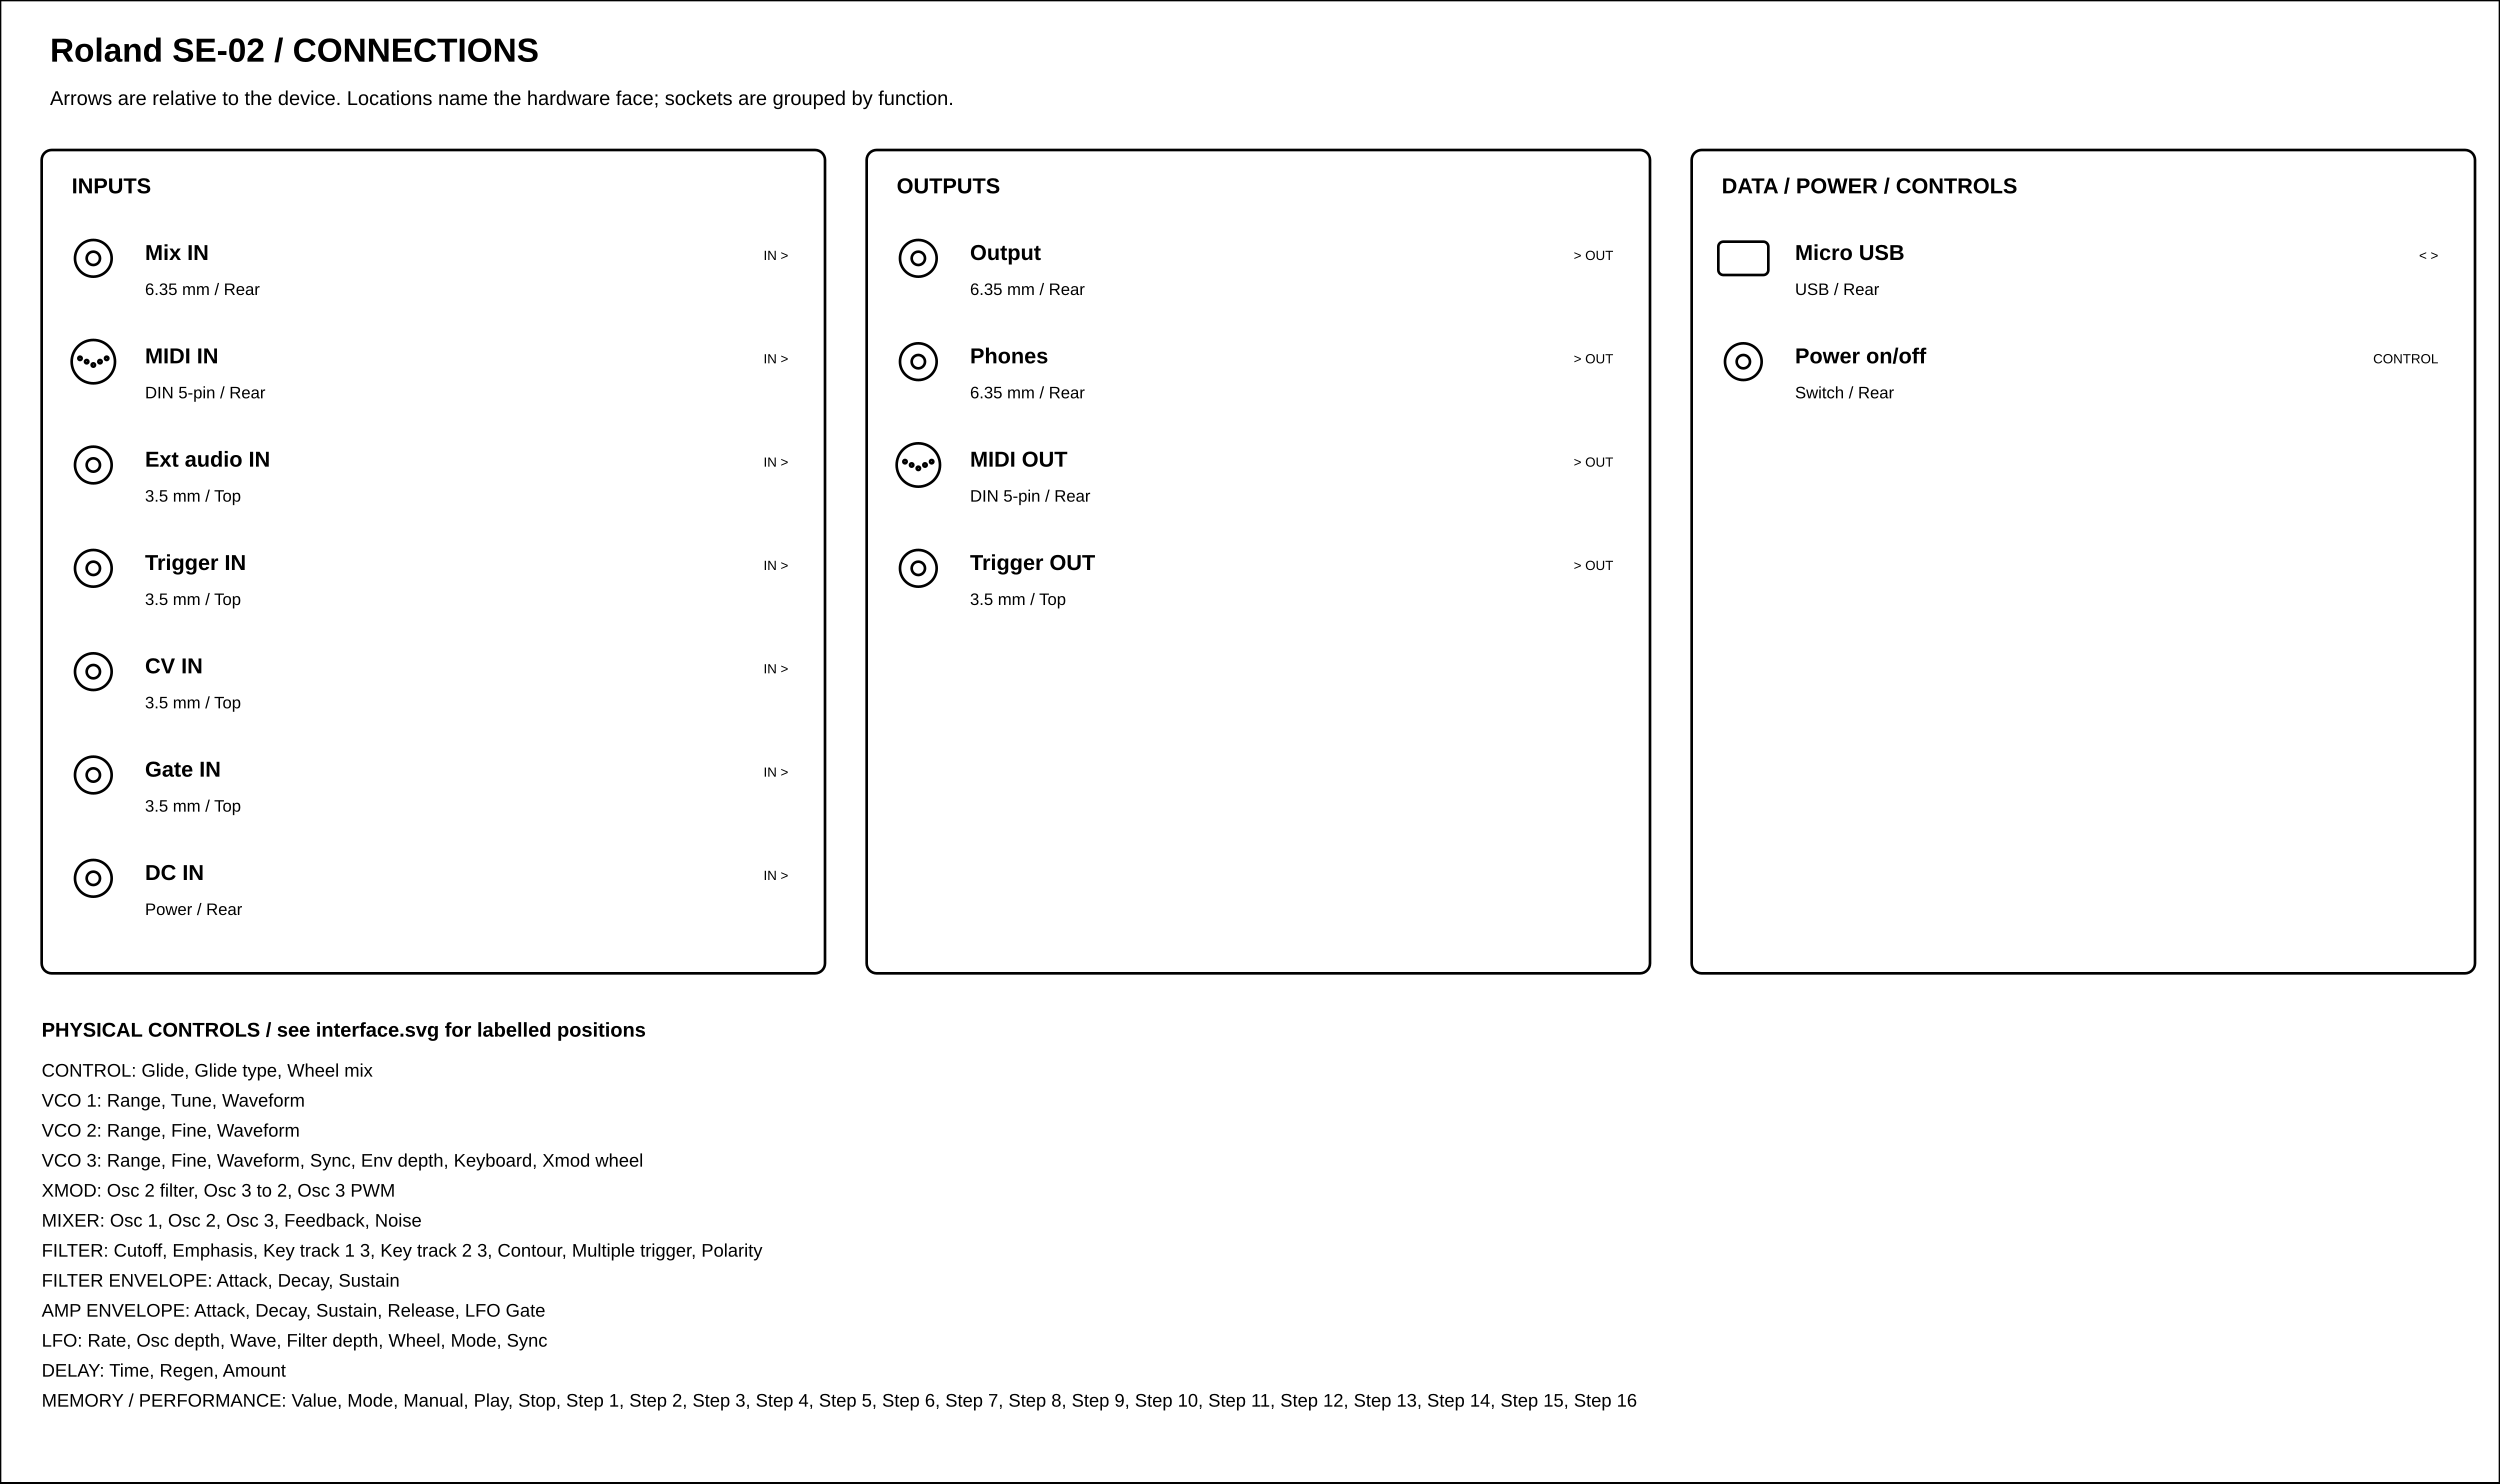
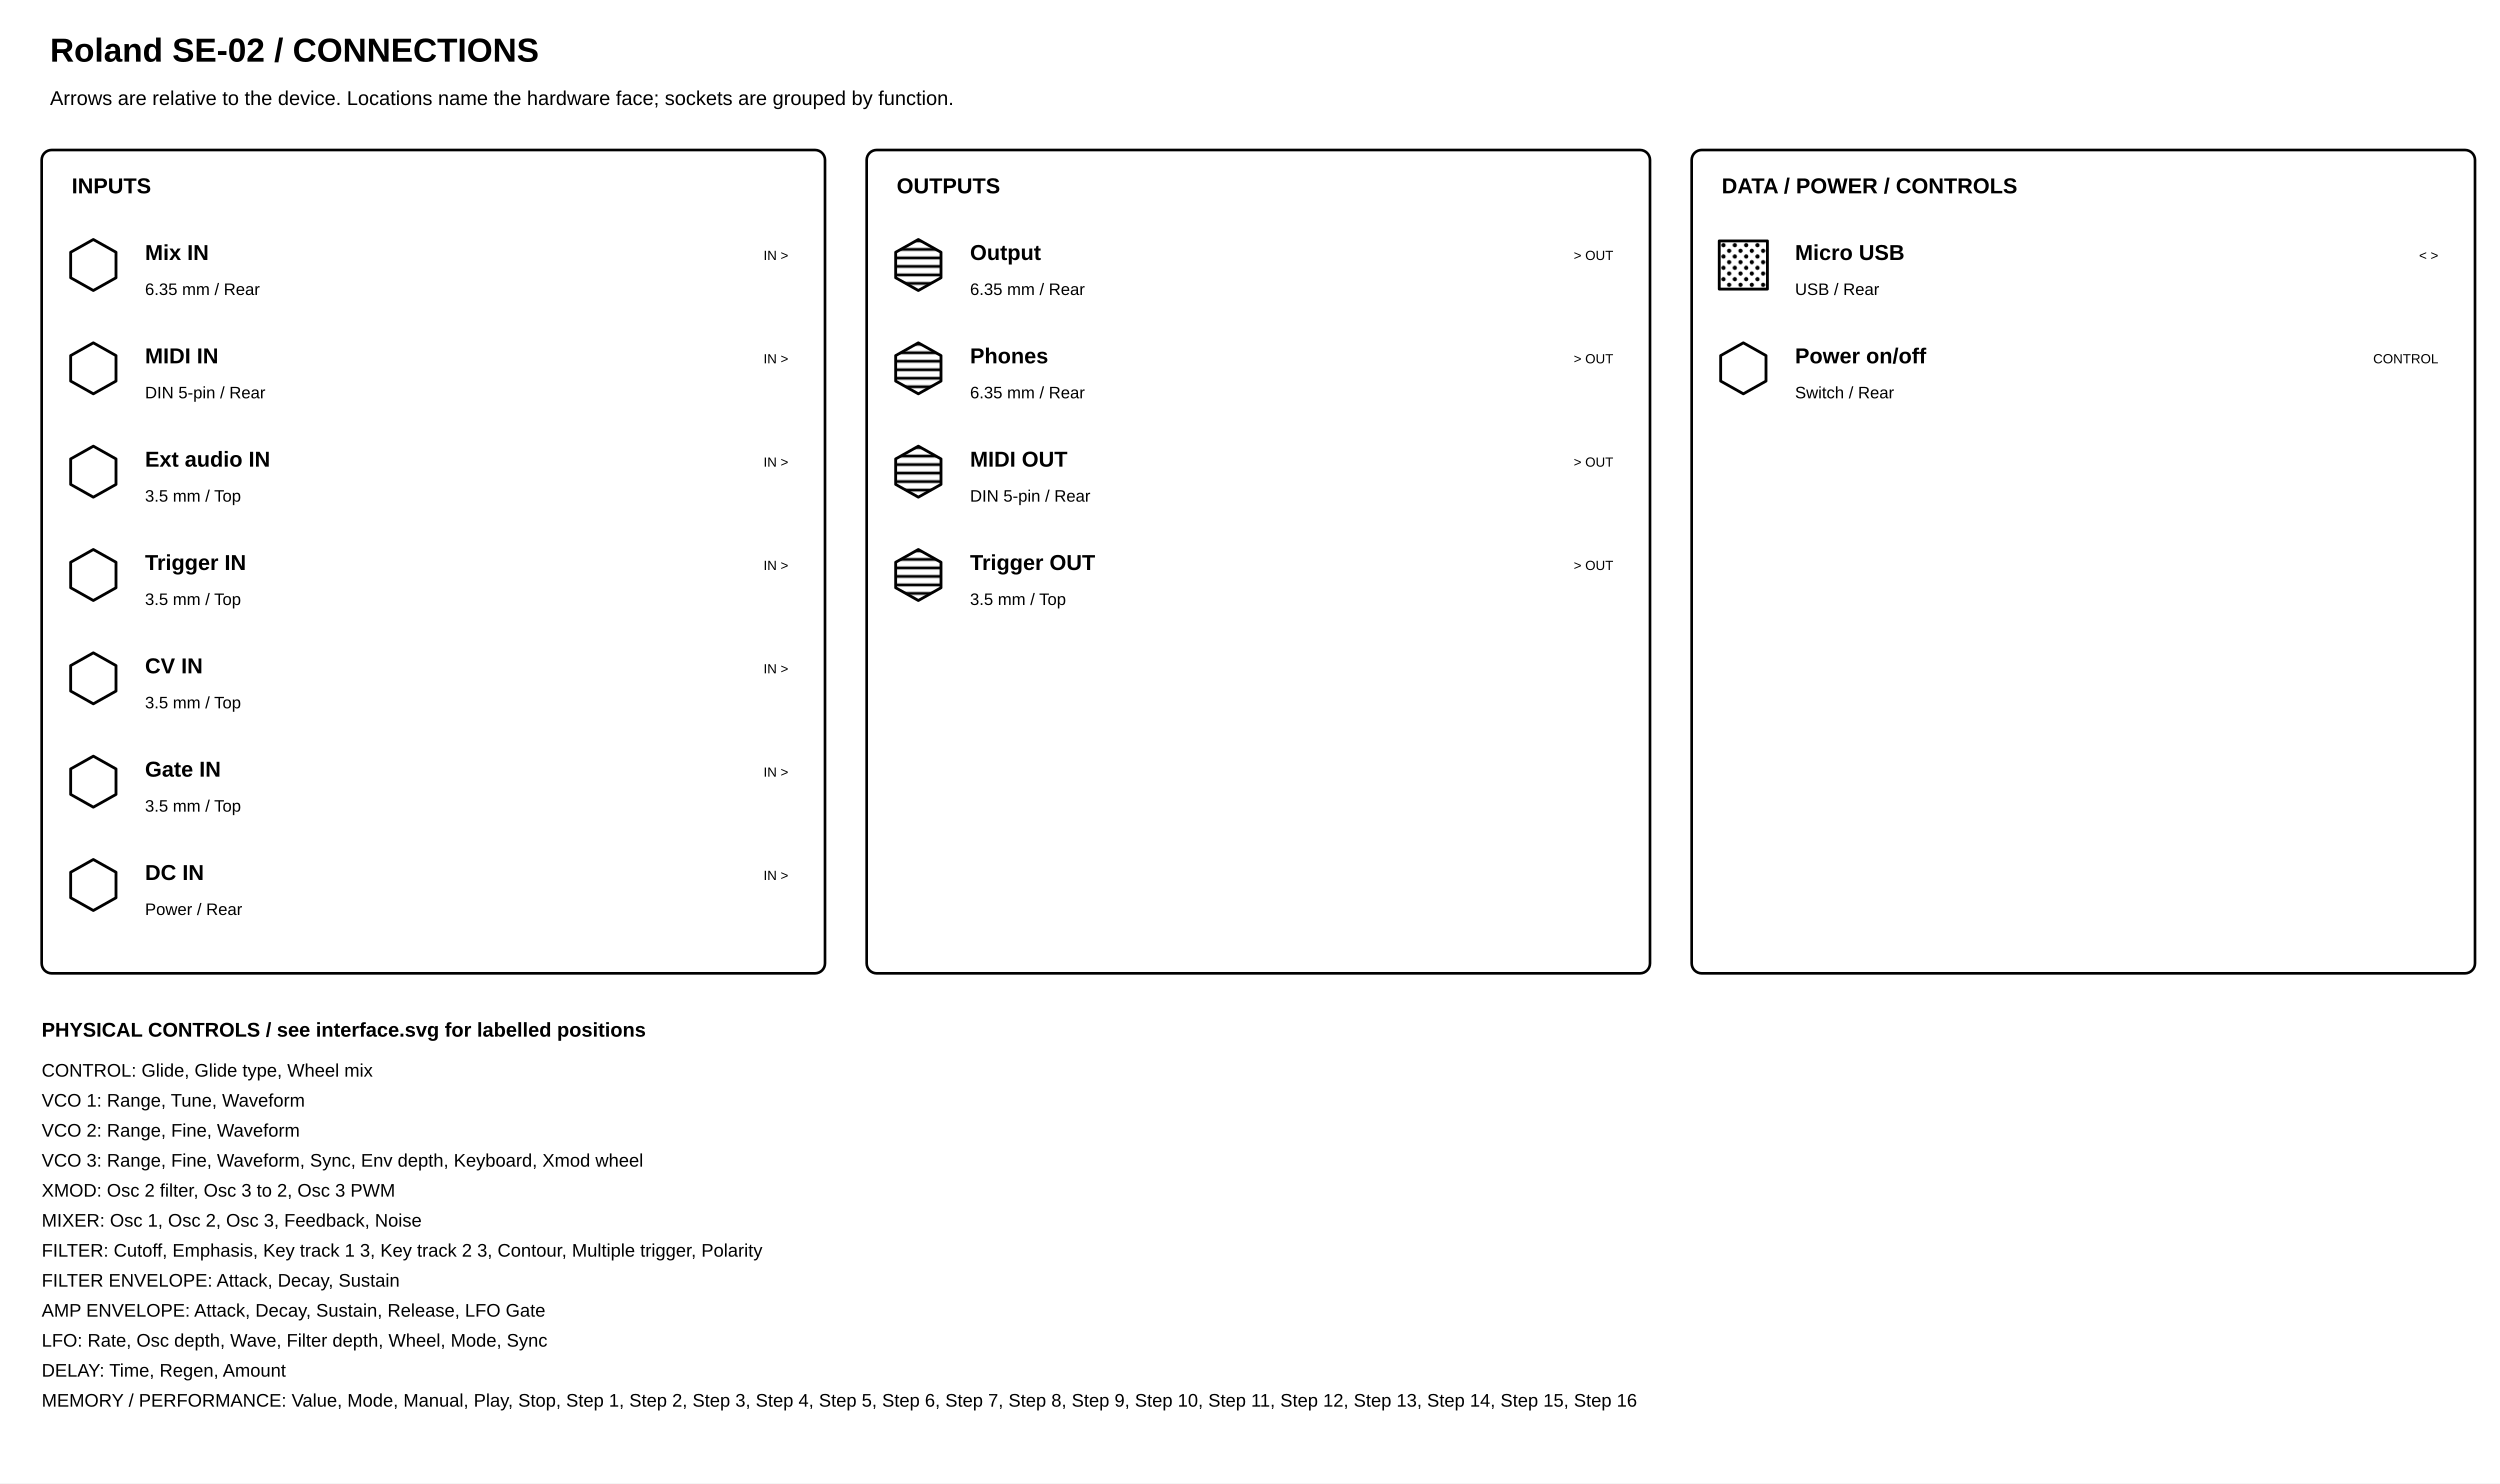
<svg xmlns="http://www.w3.org/2000/svg" viewBox="0 0 1500 890" role="img" aria-labelledby="title description">
+   <defs>
+     <pattern id="tactile-stripes" width="6" height="6" patternUnits="userSpaceOnUse">
+       <rect width="6" height="6" fill="#fff" />
+       <path d="M0 3H6" stroke="#000" stroke-width="2" />
+     </pattern>
+     <pattern id="tactile-dots" width="8" height="8" patternUnits="userSpaceOnUse">
+       <rect width="8" height="8" fill="#fff" />
+       <circle cx="2" cy="2" r="1.5" fill="#000" />
+       <circle cx="6" cy="6" r="1.5" fill="#000" />
+     </pattern>
+   </defs>
  <style>text{font-family:Arial,Helvetica,sans-serif;fill:#000;stroke:none}.line{fill:#fff;stroke:#000;stroke-width:1.6;stroke-linejoin:round;stroke-linecap:round}.thin{fill:none;stroke:#000;stroke-width:1;stroke-linejoin:round;stroke-linecap:round}</style>
-   <rect x="0" y="0" width="1500" height="890" class="line" fill="#fff" stroke="none" stroke-width="1.6" />
+   <rect x="0" y="0" width="1500" height="890" fill="#fff" stroke="none" stroke-width="1.6" />
  <text x="30" y="37" fill="#000" font-family="Arial,Helvetica,sans-serif" font-size="20" text-anchor="start" font-weight="bold">Roland SE-02 / CONNECTIONS</text>
  <text x="30" y="63" fill="#000" font-family="Arial,Helvetica,sans-serif" font-size="12" text-anchor="start">Arrows are relative to the device. Locations name the hardware face; sockets are grouped by function.</text>
-   <rect x="25" y="90" width="470" height="494" class="line" fill="#fff" stroke="#000" stroke-width="1.6" rx="6" />
+   <rect x="25" y="90" width="470" height="494" fill="#fff" stroke="#000" stroke-width="1.6" rx="6" />
  <text x="43" y="116" fill="#000" font-family="Arial,Helvetica,sans-serif" font-size="13" text-anchor="start" font-weight="bold">INPUTS</text>
  <g id="port-0-1" aria-label="Mix IN" data-direction="input">
-     <circle cx="56" cy="155" r="11" class="line" fill="#fff" stroke="#000" stroke-width="1.6" />
-     <circle cx="56" cy="155" r="4" class="line" fill="#fff" stroke="#000" stroke-width="1.6" />
+     <svg data-symbol="input" x="39.000" y="142.000" width="34.000" height="34.000" viewBox="0 0 40 40">
+       <g fill="none" stroke="#000" stroke-width="2" stroke-linejoin="round">
+         <polygon points="20,2 36,11 36,29 20,38 4,29 4,11" fill="#fff" />
+       </g>
+     </svg>
    <text x="87" y="156" fill="#000" font-family="Arial,Helvetica,sans-serif" font-size="13" text-anchor="start" font-weight="bold">Mix IN</text>
    <text x="87" y="177" fill="#000" font-family="Arial,Helvetica,sans-serif" font-size="10" text-anchor="start">6.35 mm / Rear</text>
    <text x="473" y="156" fill="#000" font-family="Arial,Helvetica,sans-serif" font-size="8" text-anchor="end">IN &gt;</text>
  </g>
  <g id="port-0-2" aria-label="MIDI IN" data-direction="input">
-     <circle cx="56" cy="217" r="13" class="line" fill="#fff" stroke="#000" stroke-width="1.6" />
-     <circle cx="48" cy="215" r="1" class="line" fill="#fff" stroke="#000" stroke-width="1.6" />
-     <circle cx="52" cy="217" r="1" class="line" fill="#fff" stroke="#000" stroke-width="1.6" />
-     <circle cx="56" cy="219" r="1" class="line" fill="#fff" stroke="#000" stroke-width="1.6" />
-     <circle cx="60" cy="217" r="1" class="line" fill="#fff" stroke="#000" stroke-width="1.6" />
-     <circle cx="64" cy="215" r="1" class="line" fill="#fff" stroke="#000" stroke-width="1.6" />
+     <svg data-symbol="input" x="39.000" y="204.000" width="34.000" height="34.000" viewBox="0 0 40 40">
+       <g fill="none" stroke="#000" stroke-width="2" stroke-linejoin="round">
+         <polygon points="20,2 36,11 36,29 20,38 4,29 4,11" fill="#fff" />
+       </g>
+     </svg>
    <text x="87" y="218" fill="#000" font-family="Arial,Helvetica,sans-serif" font-size="13" text-anchor="start" font-weight="bold">MIDI IN</text>
    <text x="87" y="239" fill="#000" font-family="Arial,Helvetica,sans-serif" font-size="10" text-anchor="start">DIN 5-pin / Rear</text>
    <text x="473" y="218" fill="#000" font-family="Arial,Helvetica,sans-serif" font-size="8" text-anchor="end">IN &gt;</text>
  </g>
  <g id="port-0-3" aria-label="Ext audio IN" data-direction="input">
-     <circle cx="56" cy="279" r="11" class="line" fill="#fff" stroke="#000" stroke-width="1.6" />
-     <circle cx="56" cy="279" r="4" class="line" fill="#fff" stroke="#000" stroke-width="1.6" />
+     <svg data-symbol="input" x="39.000" y="266.000" width="34.000" height="34.000" viewBox="0 0 40 40">
+       <g fill="none" stroke="#000" stroke-width="2" stroke-linejoin="round">
+         <polygon points="20,2 36,11 36,29 20,38 4,29 4,11" fill="#fff" />
+       </g>
+     </svg>
    <text x="87" y="280" fill="#000" font-family="Arial,Helvetica,sans-serif" font-size="13" text-anchor="start" font-weight="bold">Ext audio IN</text>
    <text x="87" y="301" fill="#000" font-family="Arial,Helvetica,sans-serif" font-size="10" text-anchor="start">3.5 mm / Top</text>
    <text x="473" y="280" fill="#000" font-family="Arial,Helvetica,sans-serif" font-size="8" text-anchor="end">IN &gt;</text>
  </g>
  <g id="port-0-4" aria-label="Trigger IN" data-direction="input">
-     <circle cx="56" cy="341" r="11" class="line" fill="#fff" stroke="#000" stroke-width="1.6" />
-     <circle cx="56" cy="341" r="4" class="line" fill="#fff" stroke="#000" stroke-width="1.6" />
+     <svg data-symbol="input" x="39.000" y="328.000" width="34.000" height="34.000" viewBox="0 0 40 40">
+       <g fill="none" stroke="#000" stroke-width="2" stroke-linejoin="round">
+         <polygon points="20,2 36,11 36,29 20,38 4,29 4,11" fill="#fff" />
+       </g>
+     </svg>
    <text x="87" y="342" fill="#000" font-family="Arial,Helvetica,sans-serif" font-size="13" text-anchor="start" font-weight="bold">Trigger IN</text>
    <text x="87" y="363" fill="#000" font-family="Arial,Helvetica,sans-serif" font-size="10" text-anchor="start">3.5 mm / Top</text>
    <text x="473" y="342" fill="#000" font-family="Arial,Helvetica,sans-serif" font-size="8" text-anchor="end">IN &gt;</text>
  </g>
  <g id="port-0-5" aria-label="CV IN" data-direction="input">
-     <circle cx="56" cy="403" r="11" class="line" fill="#fff" stroke="#000" stroke-width="1.6" />
-     <circle cx="56" cy="403" r="4" class="line" fill="#fff" stroke="#000" stroke-width="1.6" />
+     <svg data-symbol="input" x="39.000" y="390.000" width="34.000" height="34.000" viewBox="0 0 40 40">
+       <g fill="none" stroke="#000" stroke-width="2" stroke-linejoin="round">
+         <polygon points="20,2 36,11 36,29 20,38 4,29 4,11" fill="#fff" />
+       </g>
+     </svg>
    <text x="87" y="404" fill="#000" font-family="Arial,Helvetica,sans-serif" font-size="13" text-anchor="start" font-weight="bold">CV IN</text>
    <text x="87" y="425" fill="#000" font-family="Arial,Helvetica,sans-serif" font-size="10" text-anchor="start">3.5 mm / Top</text>
    <text x="473" y="404" fill="#000" font-family="Arial,Helvetica,sans-serif" font-size="8" text-anchor="end">IN &gt;</text>
  </g>
  <g id="port-0-6" aria-label="Gate IN" data-direction="input">
-     <circle cx="56" cy="465" r="11" class="line" fill="#fff" stroke="#000" stroke-width="1.6" />
-     <circle cx="56" cy="465" r="4" class="line" fill="#fff" stroke="#000" stroke-width="1.6" />
+     <svg data-symbol="input" x="39.000" y="452.000" width="34.000" height="34.000" viewBox="0 0 40 40">
+       <g fill="none" stroke="#000" stroke-width="2" stroke-linejoin="round">
+         <polygon points="20,2 36,11 36,29 20,38 4,29 4,11" fill="#fff" />
+       </g>
+     </svg>
    <text x="87" y="466" fill="#000" font-family="Arial,Helvetica,sans-serif" font-size="13" text-anchor="start" font-weight="bold">Gate IN</text>
    <text x="87" y="487" fill="#000" font-family="Arial,Helvetica,sans-serif" font-size="10" text-anchor="start">3.5 mm / Top</text>
    <text x="473" y="466" fill="#000" font-family="Arial,Helvetica,sans-serif" font-size="8" text-anchor="end">IN &gt;</text>
  </g>
  <g id="port-0-7" aria-label="DC IN" data-direction="input">
-     <circle cx="56" cy="527" r="11" class="line" fill="#fff" stroke="#000" stroke-width="1.6" />
-     <circle cx="56" cy="527" r="4" class="line" fill="#fff" stroke="#000" stroke-width="1.6" />
+     <svg data-symbol="input" x="39.000" y="514.000" width="34.000" height="34.000" viewBox="0 0 40 40">
+       <g fill="none" stroke="#000" stroke-width="2" stroke-linejoin="round">
+         <polygon points="20,2 36,11 36,29 20,38 4,29 4,11" fill="#fff" />
+       </g>
+     </svg>
    <text x="87" y="528" fill="#000" font-family="Arial,Helvetica,sans-serif" font-size="13" text-anchor="start" font-weight="bold">DC IN</text>
    <text x="87" y="549" fill="#000" font-family="Arial,Helvetica,sans-serif" font-size="10" text-anchor="start">Power / Rear</text>
    <text x="473" y="528" fill="#000" font-family="Arial,Helvetica,sans-serif" font-size="8" text-anchor="end">IN &gt;</text>
  </g>
-   <rect x="520" y="90" width="470" height="494" class="line" fill="#fff" stroke="#000" stroke-width="1.6" rx="6" />
+   <rect x="520" y="90" width="470" height="494" fill="#fff" stroke="#000" stroke-width="1.6" rx="6" />
  <text x="538" y="116" fill="#000" font-family="Arial,Helvetica,sans-serif" font-size="13" text-anchor="start" font-weight="bold">OUTPUTS</text>
  <g id="port-1-1" aria-label="Output" data-direction="output">
-     <circle cx="551" cy="155" r="11" class="line" fill="#fff" stroke="#000" stroke-width="1.6" />
-     <circle cx="551" cy="155" r="4" class="line" fill="#fff" stroke="#000" stroke-width="1.6" />
+     <svg data-symbol="output" x="534.000" y="142.000" width="34.000" height="34.000" viewBox="0 0 40 40">
+       <g fill="none" stroke="#000" stroke-width="2" stroke-linejoin="round">
+         <polygon points="20,2 36,11 36,29 20,38 4,29 4,11" fill="url(#tactile-stripes)" />
+       </g>
+     </svg>
    <text x="582" y="156" fill="#000" font-family="Arial,Helvetica,sans-serif" font-size="13" text-anchor="start" font-weight="bold">Output</text>
    <text x="582" y="177" fill="#000" font-family="Arial,Helvetica,sans-serif" font-size="10" text-anchor="start">6.35 mm / Rear</text>
    <text x="968" y="156" fill="#000" font-family="Arial,Helvetica,sans-serif" font-size="8" text-anchor="end">&gt; OUT</text>
  </g>
  <g id="port-1-2" aria-label="Phones" data-direction="output">
-     <circle cx="551" cy="217" r="11" class="line" fill="#fff" stroke="#000" stroke-width="1.6" />
-     <circle cx="551" cy="217" r="4" class="line" fill="#fff" stroke="#000" stroke-width="1.6" />
+     <svg data-symbol="output" x="534.000" y="204.000" width="34.000" height="34.000" viewBox="0 0 40 40">
+       <g fill="none" stroke="#000" stroke-width="2" stroke-linejoin="round">
+         <polygon points="20,2 36,11 36,29 20,38 4,29 4,11" fill="url(#tactile-stripes)" />
+       </g>
+     </svg>
    <text x="582" y="218" fill="#000" font-family="Arial,Helvetica,sans-serif" font-size="13" text-anchor="start" font-weight="bold">Phones</text>
    <text x="582" y="239" fill="#000" font-family="Arial,Helvetica,sans-serif" font-size="10" text-anchor="start">6.35 mm / Rear</text>
    <text x="968" y="218" fill="#000" font-family="Arial,Helvetica,sans-serif" font-size="8" text-anchor="end">&gt; OUT</text>
  </g>
  <g id="port-1-3" aria-label="MIDI OUT" data-direction="output">
-     <circle cx="551" cy="279" r="13" class="line" fill="#fff" stroke="#000" stroke-width="1.6" />
-     <circle cx="543" cy="277" r="1" class="line" fill="#fff" stroke="#000" stroke-width="1.6" />
-     <circle cx="547" cy="279" r="1" class="line" fill="#fff" stroke="#000" stroke-width="1.6" />
-     <circle cx="551" cy="281" r="1" class="line" fill="#fff" stroke="#000" stroke-width="1.6" />
-     <circle cx="555" cy="279" r="1" class="line" fill="#fff" stroke="#000" stroke-width="1.6" />
-     <circle cx="559" cy="277" r="1" class="line" fill="#fff" stroke="#000" stroke-width="1.6" />
+     <svg data-symbol="output" x="534.000" y="266.000" width="34.000" height="34.000" viewBox="0 0 40 40">
+       <g fill="none" stroke="#000" stroke-width="2" stroke-linejoin="round">
+         <polygon points="20,2 36,11 36,29 20,38 4,29 4,11" fill="url(#tactile-stripes)" />
+       </g>
+     </svg>
    <text x="582" y="280" fill="#000" font-family="Arial,Helvetica,sans-serif" font-size="13" text-anchor="start" font-weight="bold">MIDI OUT</text>
    <text x="582" y="301" fill="#000" font-family="Arial,Helvetica,sans-serif" font-size="10" text-anchor="start">DIN 5-pin / Rear</text>
    <text x="968" y="280" fill="#000" font-family="Arial,Helvetica,sans-serif" font-size="8" text-anchor="end">&gt; OUT</text>
  </g>
  <g id="port-1-4" aria-label="Trigger OUT" data-direction="output">
-     <circle cx="551" cy="341" r="11" class="line" fill="#fff" stroke="#000" stroke-width="1.6" />
-     <circle cx="551" cy="341" r="4" class="line" fill="#fff" stroke="#000" stroke-width="1.6" />
+     <svg data-symbol="output" x="534.000" y="328.000" width="34.000" height="34.000" viewBox="0 0 40 40">
+       <g fill="none" stroke="#000" stroke-width="2" stroke-linejoin="round">
+         <polygon points="20,2 36,11 36,29 20,38 4,29 4,11" fill="url(#tactile-stripes)" />
+       </g>
+     </svg>
    <text x="582" y="342" fill="#000" font-family="Arial,Helvetica,sans-serif" font-size="13" text-anchor="start" font-weight="bold">Trigger OUT</text>
    <text x="582" y="363" fill="#000" font-family="Arial,Helvetica,sans-serif" font-size="10" text-anchor="start">3.5 mm / Top</text>
    <text x="968" y="342" fill="#000" font-family="Arial,Helvetica,sans-serif" font-size="8" text-anchor="end">&gt; OUT</text>
  </g>
-   <rect x="1015" y="90" width="470" height="494" class="line" fill="#fff" stroke="#000" stroke-width="1.6" rx="6" />
+   <rect x="1015" y="90" width="470" height="494" fill="#fff" stroke="#000" stroke-width="1.6" rx="6" />
  <text x="1033" y="116" fill="#000" font-family="Arial,Helvetica,sans-serif" font-size="13" text-anchor="start" font-weight="bold">DATA / POWER / CONTROLS</text>
  <g id="port-2-1" aria-label="Micro USB" data-direction="bidirectional">
-     <rect x="1031" y="145" width="30" height="20" class="line" fill="#fff" stroke="#000" stroke-width="1.6" rx="3" />
+     <svg data-symbol="bidirectional" x="1029.000" y="142.000" width="34.000" height="34.000" viewBox="0 0 40 40">
+       <g fill="none" stroke="#000" stroke-width="2" stroke-linejoin="round">
+         <rect x="3" y="3" width="34" height="34" fill="url(#tactile-dots)" />
+       </g>
+     </svg>
    <text x="1077" y="156" fill="#000" font-family="Arial,Helvetica,sans-serif" font-size="13" text-anchor="start" font-weight="bold">Micro USB</text>
    <text x="1077" y="177" fill="#000" font-family="Arial,Helvetica,sans-serif" font-size="10" text-anchor="start">USB / Rear</text>
    <text x="1463" y="156" fill="#000" font-family="Arial,Helvetica,sans-serif" font-size="8" text-anchor="end">&lt; &gt;</text>
  </g>
  <g id="port-2-2" aria-label="Power on/off" data-direction="control">
-     <circle cx="1046" cy="217" r="11" class="line" fill="#fff" stroke="#000" stroke-width="1.6" />
-     <circle cx="1046" cy="217" r="4" class="line" fill="#fff" stroke="#000" stroke-width="1.6" />
+     <svg data-symbol="input" x="1029.000" y="204.000" width="34.000" height="34.000" viewBox="0 0 40 40">
+       <g fill="none" stroke="#000" stroke-width="2" stroke-linejoin="round">
+         <polygon points="20,2 36,11 36,29 20,38 4,29 4,11" fill="#fff" />
+       </g>
+     </svg>
    <text x="1077" y="218" fill="#000" font-family="Arial,Helvetica,sans-serif" font-size="13" text-anchor="start" font-weight="bold">Power on/off</text>
    <text x="1077" y="239" fill="#000" font-family="Arial,Helvetica,sans-serif" font-size="10" text-anchor="start">Switch / Rear</text>
    <text x="1463" y="218" fill="#000" font-family="Arial,Helvetica,sans-serif" font-size="8" text-anchor="end">CONTROL</text>
  </g>
  <text x="25" y="622" fill="#000" font-family="Arial,Helvetica,sans-serif" font-size="12" text-anchor="start" font-weight="bold">PHYSICAL CONTROLS / see interface.svg for labelled positions</text>
  <text x="25" y="646" fill="#000" font-family="Arial,Helvetica,sans-serif" font-size="11" text-anchor="start">CONTROL: Glide, Glide type, Wheel mix</text>
  <text x="25" y="664" fill="#000" font-family="Arial,Helvetica,sans-serif" font-size="11" text-anchor="start">VCO 1: Range, Tune, Waveform</text>
  <text x="25" y="682" fill="#000" font-family="Arial,Helvetica,sans-serif" font-size="11" text-anchor="start">VCO 2: Range, Fine, Waveform</text>
  <text x="25" y="700" fill="#000" font-family="Arial,Helvetica,sans-serif" font-size="11" text-anchor="start">VCO 3: Range, Fine, Waveform, Sync, Env depth, Keyboard, Xmod wheel</text>
  <text x="25" y="718" fill="#000" font-family="Arial,Helvetica,sans-serif" font-size="11" text-anchor="start">XMOD: Osc 2 filter, Osc 3 to 2, Osc 3 PWM</text>
  <text x="25" y="736" fill="#000" font-family="Arial,Helvetica,sans-serif" font-size="11" text-anchor="start">MIXER: Osc 1, Osc 2, Osc 3, Feedback, Noise</text>
  <text x="25" y="754" fill="#000" font-family="Arial,Helvetica,sans-serif" font-size="11" text-anchor="start">FILTER: Cutoff, Emphasis, Key track 1 3, Key track 2 3, Contour, Multiple trigger, Polarity</text>
  <text x="25" y="772" fill="#000" font-family="Arial,Helvetica,sans-serif" font-size="11" text-anchor="start">FILTER ENVELOPE: Attack, Decay, Sustain</text>
  <text x="25" y="790" fill="#000" font-family="Arial,Helvetica,sans-serif" font-size="11" text-anchor="start">AMP ENVELOPE: Attack, Decay, Sustain, Release, LFO Gate</text>
  <text x="25" y="808" fill="#000" font-family="Arial,Helvetica,sans-serif" font-size="11" text-anchor="start">LFO: Rate, Osc depth, Wave, Filter depth, Wheel, Mode, Sync</text>
  <text x="25" y="826" fill="#000" font-family="Arial,Helvetica,sans-serif" font-size="11" text-anchor="start">DELAY: Time, Regen, Amount</text>
  <text x="25" y="844" fill="#000" font-family="Arial,Helvetica,sans-serif" font-size="11" text-anchor="start">MEMORY / PERFORMANCE: Value, Mode, Manual, Play, Stop, Step 1, Step 2, Step 3, Step 4, Step 5, Step 6, Step 7, Step 8, Step 9, Step 10, Step 11, Step 12, Step 13, Step 14, Step 15, Step 16</text>
</svg>
